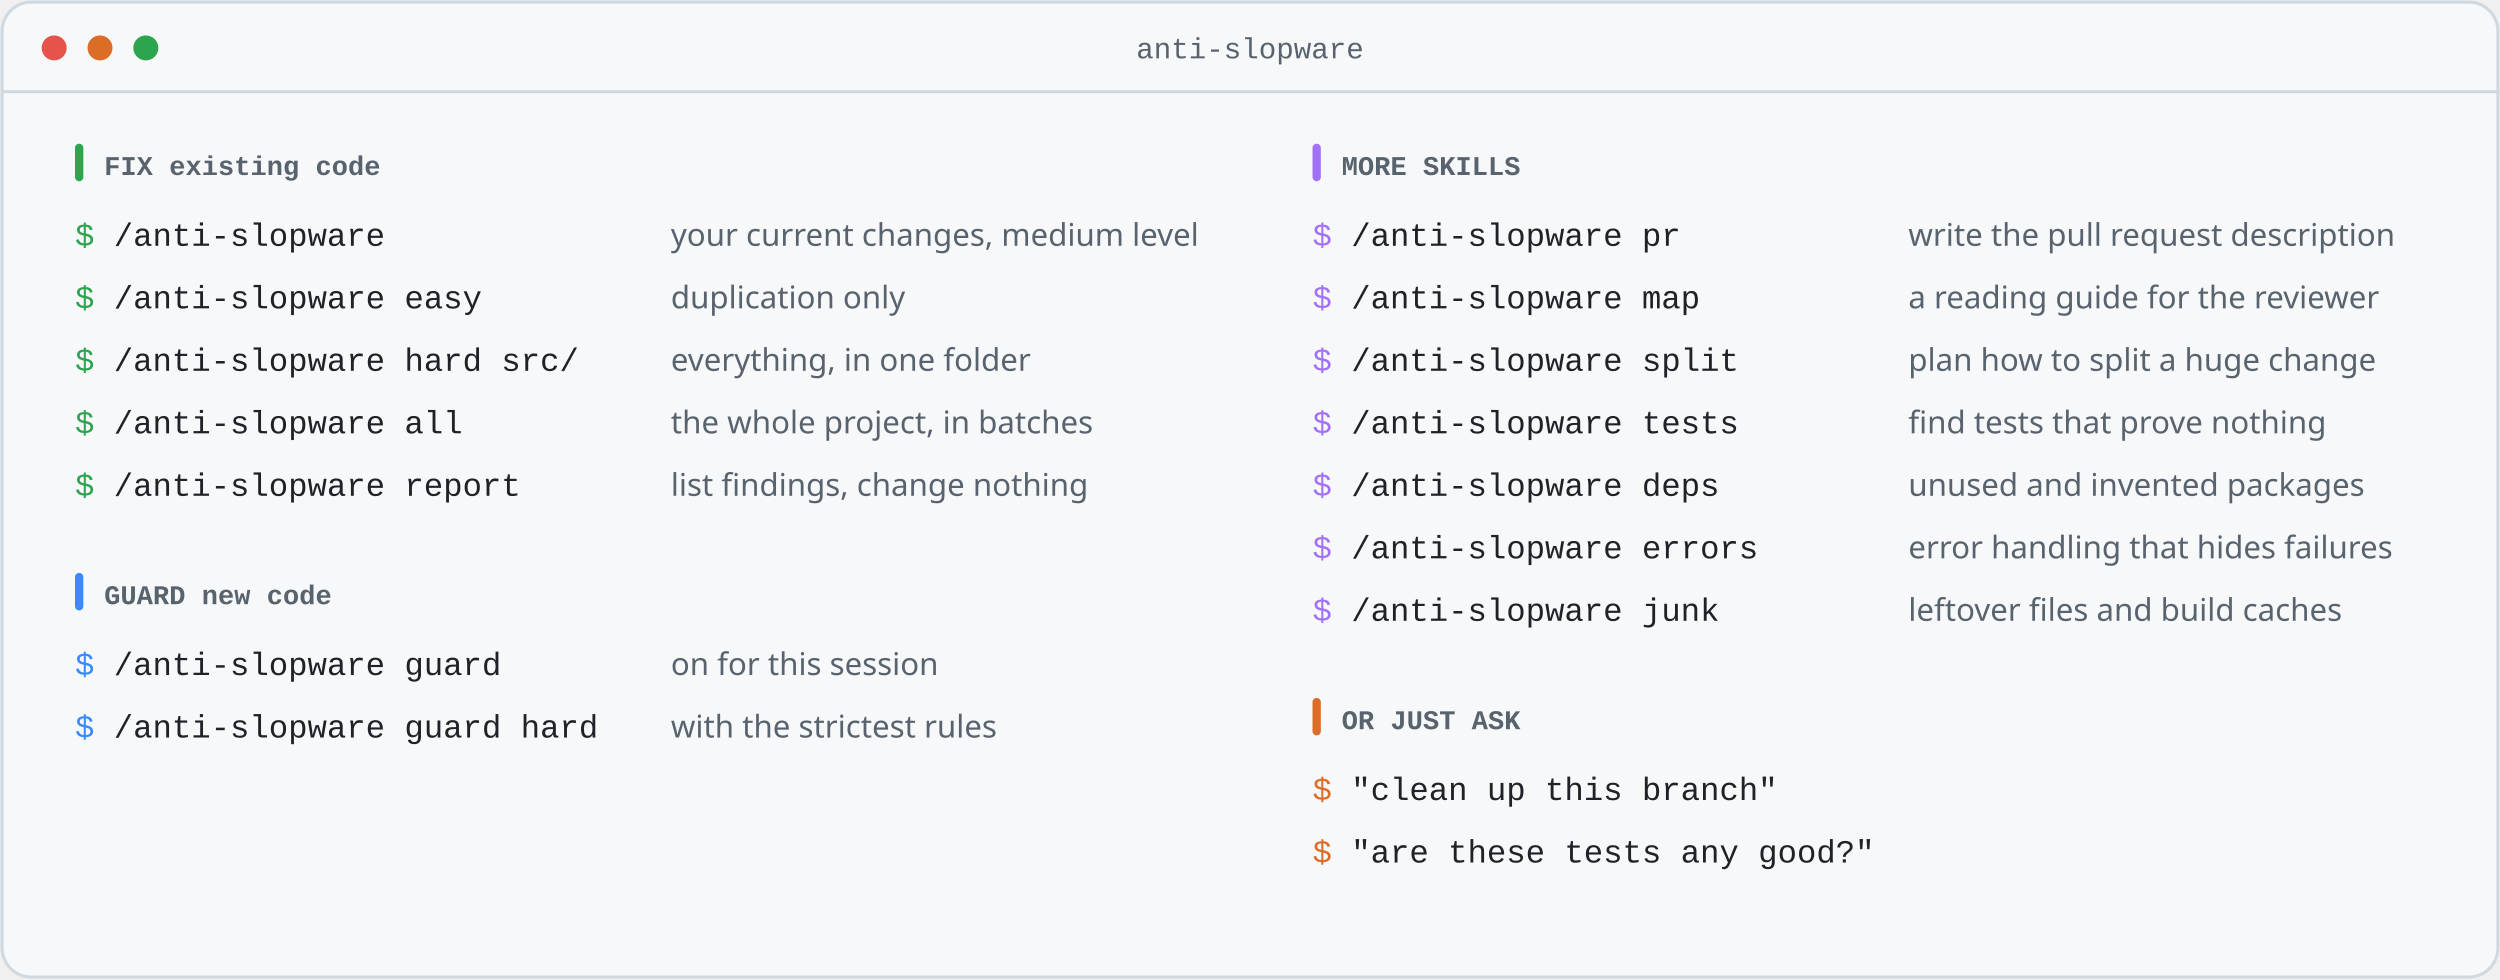
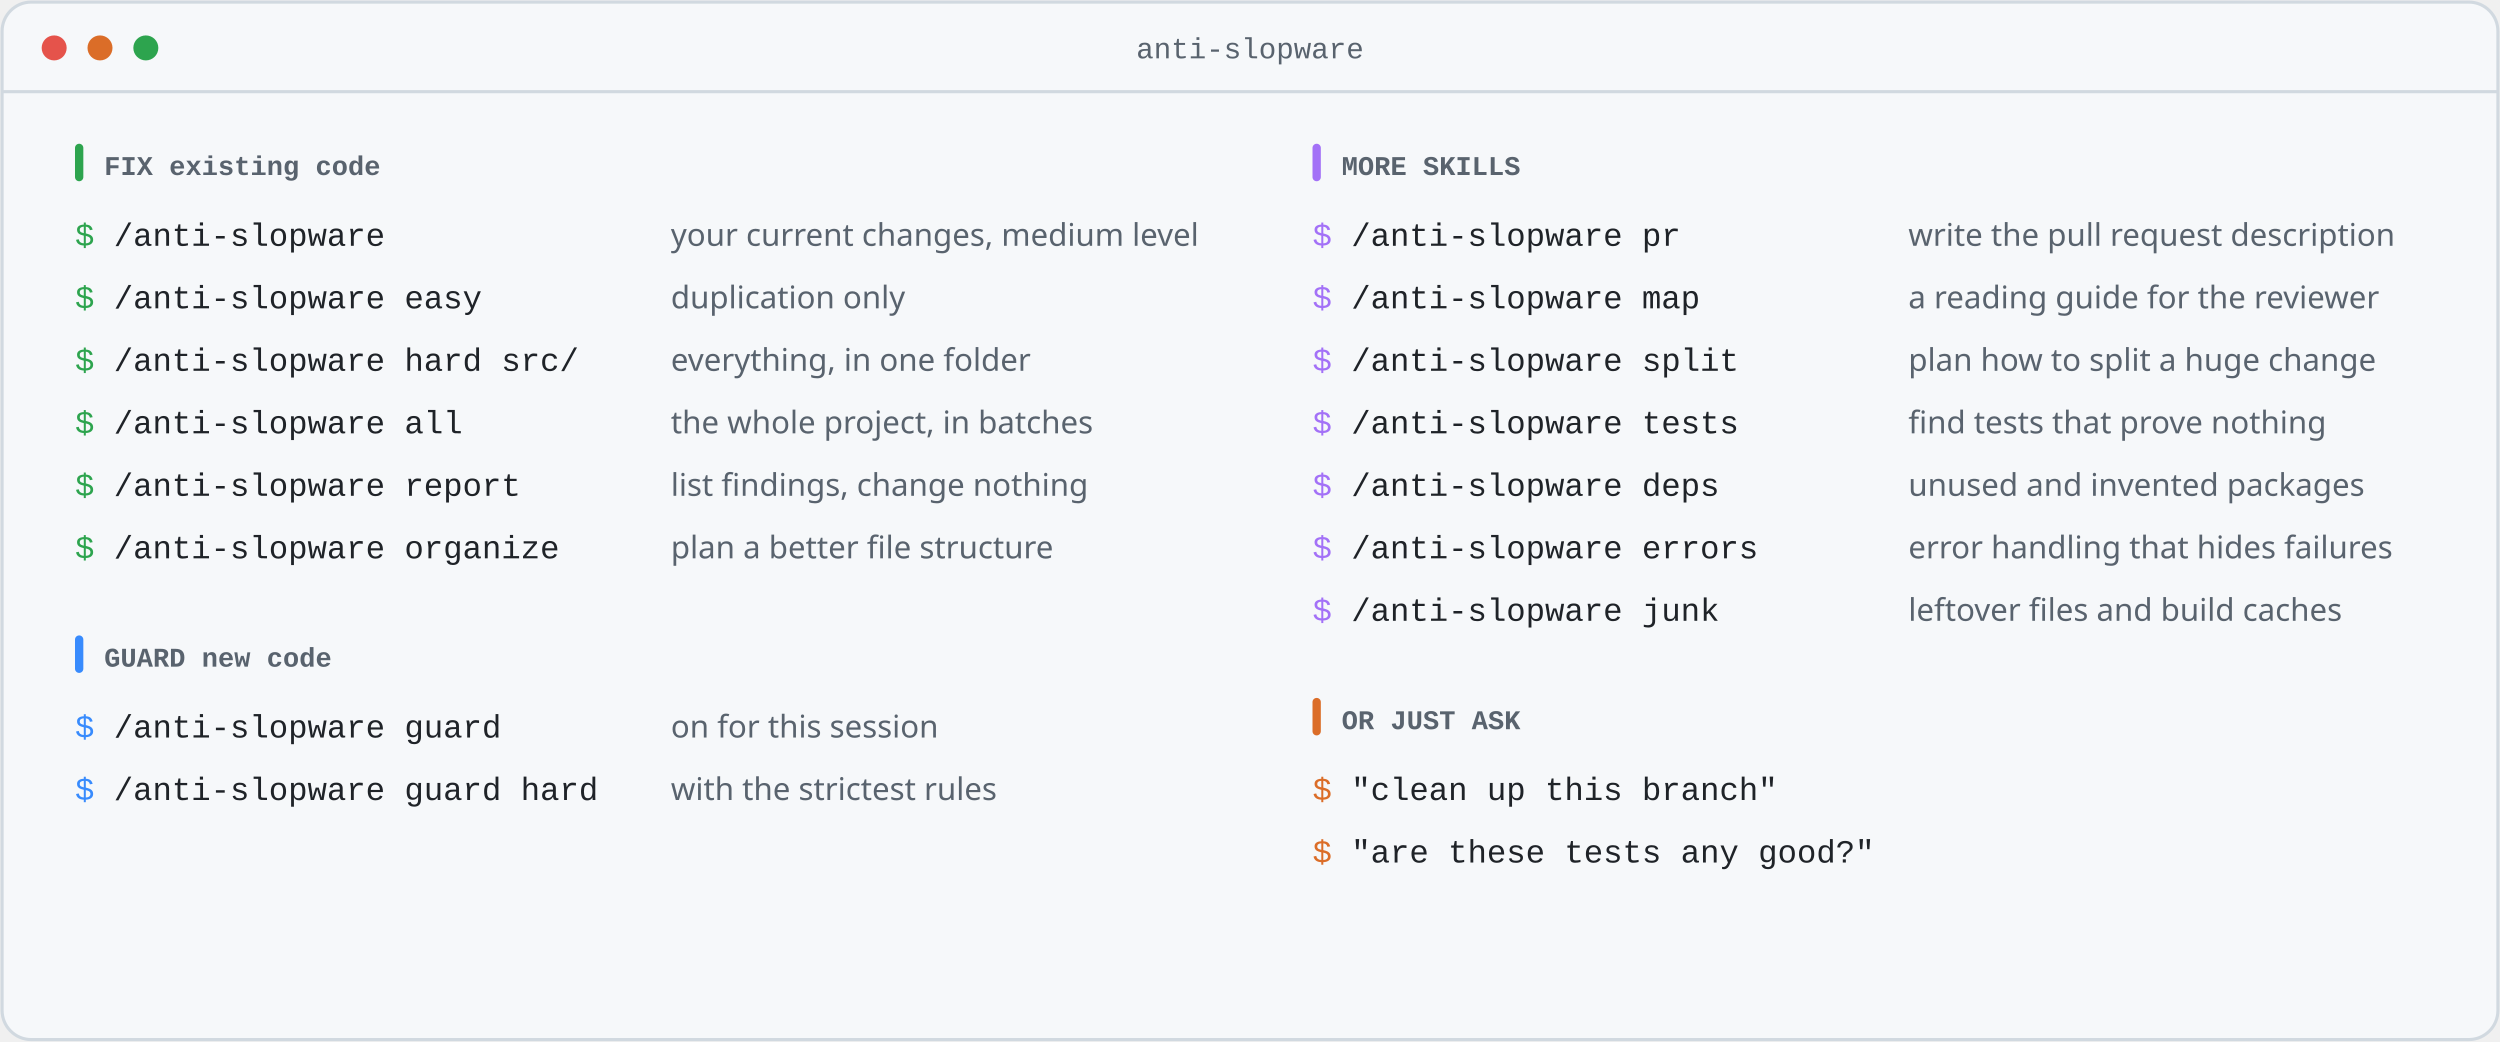
- <svg xmlns="http://www.w3.org/2000/svg" viewBox="0 0 1200 470" width="1200" height="470" role="img" aria-label="Command cheat sheet: fix existing code, guard new code, and the other skills">
+ <svg xmlns="http://www.w3.org/2000/svg" viewBox="0 0 1200 500" width="1200" height="500" role="img" aria-label="Command cheat sheet: fix existing code, guard new code, and the other skills">
  <style>
.card{fill:#f6f8fa;stroke:#d1d9e0}.fg{fill:#1f2328}.mu{fill:#59636e}.ln{stroke:#d1d9e0}.chip{fill:#ffffff;stroke:#d1d9e0}
@media (prefers-color-scheme: dark){.card{fill:#161b22;stroke:#30363d}.fg{fill:#e6edf3}.mu{fill:#8b949e}.ln{stroke:#30363d}.chip{fill:#0d1117;stroke:#30363d}}
</style>
-   <rect x="1" y="1" width="1198" height="468" rx="14" class="card" stroke-width="1.5" />
+   <rect x="1" y="1" width="1198" height="498" rx="14" class="card" stroke-width="1.5" />
  <path d="M1 44h1198" class="ln" stroke-width="1.5" />
  <circle cx="26" cy="23" r="6" fill="#e5534b" />
  <circle cx="48" cy="23" r="6" fill="#db6d28" />
  <circle cx="70" cy="23" r="6" fill="#2da44e" />
  <text x="600" y="28" class="mu" font-family="ui-monospace, SFMono-Regular, 'SF Mono', Menlo, Consolas, 'Liberation Mono', monospace" font-size="14" font-weight="400" text-anchor="middle">anti-slopware</text>
  <rect x="36" y="69" width="4" height="18" rx="2" fill="#2da44e" />
  <text x="50" y="84" class="mu" font-family="ui-monospace, SFMono-Regular, 'SF Mono', Menlo, Consolas, 'Liberation Mono', monospace" font-size="13" font-weight="700" text-anchor="start">FIX  existing code</text>
  <text x="36" y="118" class="fg" font-family="ui-monospace, SFMono-Regular, 'SF Mono', Menlo, Consolas, 'Liberation Mono', monospace" font-size="15.5">
    <tspan fill="#2da44e">$</tspan> /anti-slopware</text>
  <text x="322" y="118" class="mu" font-family="-apple-system, BlinkMacSystemFont, 'Segoe UI', 'Noto Sans', Helvetica, Arial, sans-serif" font-size="15" font-weight="400" text-anchor="start">your current changes, medium level</text>
  <text x="36" y="148" class="fg" font-family="ui-monospace, SFMono-Regular, 'SF Mono', Menlo, Consolas, 'Liberation Mono', monospace" font-size="15.5">
    <tspan fill="#2da44e">$</tspan> /anti-slopware easy</text>
  <text x="322" y="148" class="mu" font-family="-apple-system, BlinkMacSystemFont, 'Segoe UI', 'Noto Sans', Helvetica, Arial, sans-serif" font-size="15" font-weight="400" text-anchor="start">duplication only</text>
  <text x="36" y="178" class="fg" font-family="ui-monospace, SFMono-Regular, 'SF Mono', Menlo, Consolas, 'Liberation Mono', monospace" font-size="15.5">
    <tspan fill="#2da44e">$</tspan> /anti-slopware hard src/</text>
  <text x="322" y="178" class="mu" font-family="-apple-system, BlinkMacSystemFont, 'Segoe UI', 'Noto Sans', Helvetica, Arial, sans-serif" font-size="15" font-weight="400" text-anchor="start">everything, in one folder</text>
  <text x="36" y="208" class="fg" font-family="ui-monospace, SFMono-Regular, 'SF Mono', Menlo, Consolas, 'Liberation Mono', monospace" font-size="15.5">
    <tspan fill="#2da44e">$</tspan> /anti-slopware all</text>
  <text x="322" y="208" class="mu" font-family="-apple-system, BlinkMacSystemFont, 'Segoe UI', 'Noto Sans', Helvetica, Arial, sans-serif" font-size="15" font-weight="400" text-anchor="start">the whole project, in batches</text>
  <text x="36" y="238" class="fg" font-family="ui-monospace, SFMono-Regular, 'SF Mono', Menlo, Consolas, 'Liberation Mono', monospace" font-size="15.5">
    <tspan fill="#2da44e">$</tspan> /anti-slopware report</text>
  <text x="322" y="238" class="mu" font-family="-apple-system, BlinkMacSystemFont, 'Segoe UI', 'Noto Sans', Helvetica, Arial, sans-serif" font-size="15" font-weight="400" text-anchor="start">list findings, change nothing</text>
-   <rect x="36" y="275" width="4" height="18" rx="2" fill="#388bfd" />
-   <text x="50" y="290" class="mu" font-family="ui-monospace, SFMono-Regular, 'SF Mono', Menlo, Consolas, 'Liberation Mono', monospace" font-size="13" font-weight="700" text-anchor="start">GUARD  new code</text>
-   <text x="36" y="324" class="fg" font-family="ui-monospace, SFMono-Regular, 'SF Mono', Menlo, Consolas, 'Liberation Mono', monospace" font-size="15.5">
+   <text x="36" y="268" class="fg" font-family="ui-monospace, SFMono-Regular, 'SF Mono', Menlo, Consolas, 'Liberation Mono', monospace" font-size="15.5">
+     <tspan fill="#2da44e">$</tspan> /anti-slopware organize</text>
+   <text x="322" y="268" class="mu" font-family="-apple-system, BlinkMacSystemFont, 'Segoe UI', 'Noto Sans', Helvetica, Arial, sans-serif" font-size="15" font-weight="400" text-anchor="start">plan a better file structure</text>
+   <rect x="36" y="305" width="4" height="18" rx="2" fill="#388bfd" />
+   <text x="50" y="320" class="mu" font-family="ui-monospace, SFMono-Regular, 'SF Mono', Menlo, Consolas, 'Liberation Mono', monospace" font-size="13" font-weight="700" text-anchor="start">GUARD  new code</text>
+   <text x="36" y="354" class="fg" font-family="ui-monospace, SFMono-Regular, 'SF Mono', Menlo, Consolas, 'Liberation Mono', monospace" font-size="15.5">
    <tspan fill="#388bfd">$</tspan> /anti-slopware guard</text>
-   <text x="322" y="324" class="mu" font-family="-apple-system, BlinkMacSystemFont, 'Segoe UI', 'Noto Sans', Helvetica, Arial, sans-serif" font-size="15" font-weight="400" text-anchor="start">on for this session</text>
-   <text x="36" y="354" class="fg" font-family="ui-monospace, SFMono-Regular, 'SF Mono', Menlo, Consolas, 'Liberation Mono', monospace" font-size="15.5">
+   <text x="322" y="354" class="mu" font-family="-apple-system, BlinkMacSystemFont, 'Segoe UI', 'Noto Sans', Helvetica, Arial, sans-serif" font-size="15" font-weight="400" text-anchor="start">on for this session</text>
+   <text x="36" y="384" class="fg" font-family="ui-monospace, SFMono-Regular, 'SF Mono', Menlo, Consolas, 'Liberation Mono', monospace" font-size="15.5">
    <tspan fill="#388bfd">$</tspan> /anti-slopware guard hard</text>
-   <text x="322" y="354" class="mu" font-family="-apple-system, BlinkMacSystemFont, 'Segoe UI', 'Noto Sans', Helvetica, Arial, sans-serif" font-size="15" font-weight="400" text-anchor="start">with the strictest rules</text>
+   <text x="322" y="384" class="mu" font-family="-apple-system, BlinkMacSystemFont, 'Segoe UI', 'Noto Sans', Helvetica, Arial, sans-serif" font-size="15" font-weight="400" text-anchor="start">with the strictest rules</text>
  <rect x="630" y="69" width="4" height="18" rx="2" fill="#a371f7" />
  <text x="644" y="84" class="mu" font-family="ui-monospace, SFMono-Regular, 'SF Mono', Menlo, Consolas, 'Liberation Mono', monospace" font-size="13" font-weight="700" text-anchor="start">MORE SKILLS</text>
  <text x="630" y="118" class="fg" font-family="ui-monospace, SFMono-Regular, 'SF Mono', Menlo, Consolas, 'Liberation Mono', monospace" font-size="15.5">
    <tspan fill="#a371f7">$</tspan> /anti-slopware pr</text>
  <text x="916" y="118" class="mu" font-family="-apple-system, BlinkMacSystemFont, 'Segoe UI', 'Noto Sans', Helvetica, Arial, sans-serif" font-size="15" font-weight="400" text-anchor="start">write the pull request description</text>
  <text x="630" y="148" class="fg" font-family="ui-monospace, SFMono-Regular, 'SF Mono', Menlo, Consolas, 'Liberation Mono', monospace" font-size="15.5">
    <tspan fill="#a371f7">$</tspan> /anti-slopware map</text>
  <text x="916" y="148" class="mu" font-family="-apple-system, BlinkMacSystemFont, 'Segoe UI', 'Noto Sans', Helvetica, Arial, sans-serif" font-size="15" font-weight="400" text-anchor="start">a reading guide for the reviewer</text>
  <text x="630" y="178" class="fg" font-family="ui-monospace, SFMono-Regular, 'SF Mono', Menlo, Consolas, 'Liberation Mono', monospace" font-size="15.5">
    <tspan fill="#a371f7">$</tspan> /anti-slopware split</text>
  <text x="916" y="178" class="mu" font-family="-apple-system, BlinkMacSystemFont, 'Segoe UI', 'Noto Sans', Helvetica, Arial, sans-serif" font-size="15" font-weight="400" text-anchor="start">plan how to split a huge change</text>
  <text x="630" y="208" class="fg" font-family="ui-monospace, SFMono-Regular, 'SF Mono', Menlo, Consolas, 'Liberation Mono', monospace" font-size="15.5">
    <tspan fill="#a371f7">$</tspan> /anti-slopware tests</text>
  <text x="916" y="208" class="mu" font-family="-apple-system, BlinkMacSystemFont, 'Segoe UI', 'Noto Sans', Helvetica, Arial, sans-serif" font-size="15" font-weight="400" text-anchor="start">find tests that prove nothing</text>
  <text x="630" y="238" class="fg" font-family="ui-monospace, SFMono-Regular, 'SF Mono', Menlo, Consolas, 'Liberation Mono', monospace" font-size="15.5">
    <tspan fill="#a371f7">$</tspan> /anti-slopware deps</text>
  <text x="916" y="238" class="mu" font-family="-apple-system, BlinkMacSystemFont, 'Segoe UI', 'Noto Sans', Helvetica, Arial, sans-serif" font-size="15" font-weight="400" text-anchor="start">unused and invented packages</text>
  <text x="630" y="268" class="fg" font-family="ui-monospace, SFMono-Regular, 'SF Mono', Menlo, Consolas, 'Liberation Mono', monospace" font-size="15.5">
    <tspan fill="#a371f7">$</tspan> /anti-slopware errors</text>
  <text x="916" y="268" class="mu" font-family="-apple-system, BlinkMacSystemFont, 'Segoe UI', 'Noto Sans', Helvetica, Arial, sans-serif" font-size="15" font-weight="400" text-anchor="start">error handling that hides failures</text>
  <text x="630" y="298" class="fg" font-family="ui-monospace, SFMono-Regular, 'SF Mono', Menlo, Consolas, 'Liberation Mono', monospace" font-size="15.5">
    <tspan fill="#a371f7">$</tspan> /anti-slopware junk</text>
  <text x="916" y="298" class="mu" font-family="-apple-system, BlinkMacSystemFont, 'Segoe UI', 'Noto Sans', Helvetica, Arial, sans-serif" font-size="15" font-weight="400" text-anchor="start">leftover files and build caches</text>
  <rect x="630" y="335" width="4" height="18" rx="2" fill="#db6d28" />
  <text x="644" y="350" class="mu" font-family="ui-monospace, SFMono-Regular, 'SF Mono', Menlo, Consolas, 'Liberation Mono', monospace" font-size="13" font-weight="700" text-anchor="start">OR JUST ASK</text>
  <text x="630" y="384" class="fg" font-family="ui-monospace, SFMono-Regular, 'SF Mono', Menlo, Consolas, 'Liberation Mono', monospace" font-size="15.5">
    <tspan fill="#db6d28">$</tspan> "clean up this branch"</text>
  <text x="630" y="414" class="fg" font-family="ui-monospace, SFMono-Regular, 'SF Mono', Menlo, Consolas, 'Liberation Mono', monospace" font-size="15.5">
    <tspan fill="#db6d28">$</tspan> "are these tests any good?"</text>
</svg>
